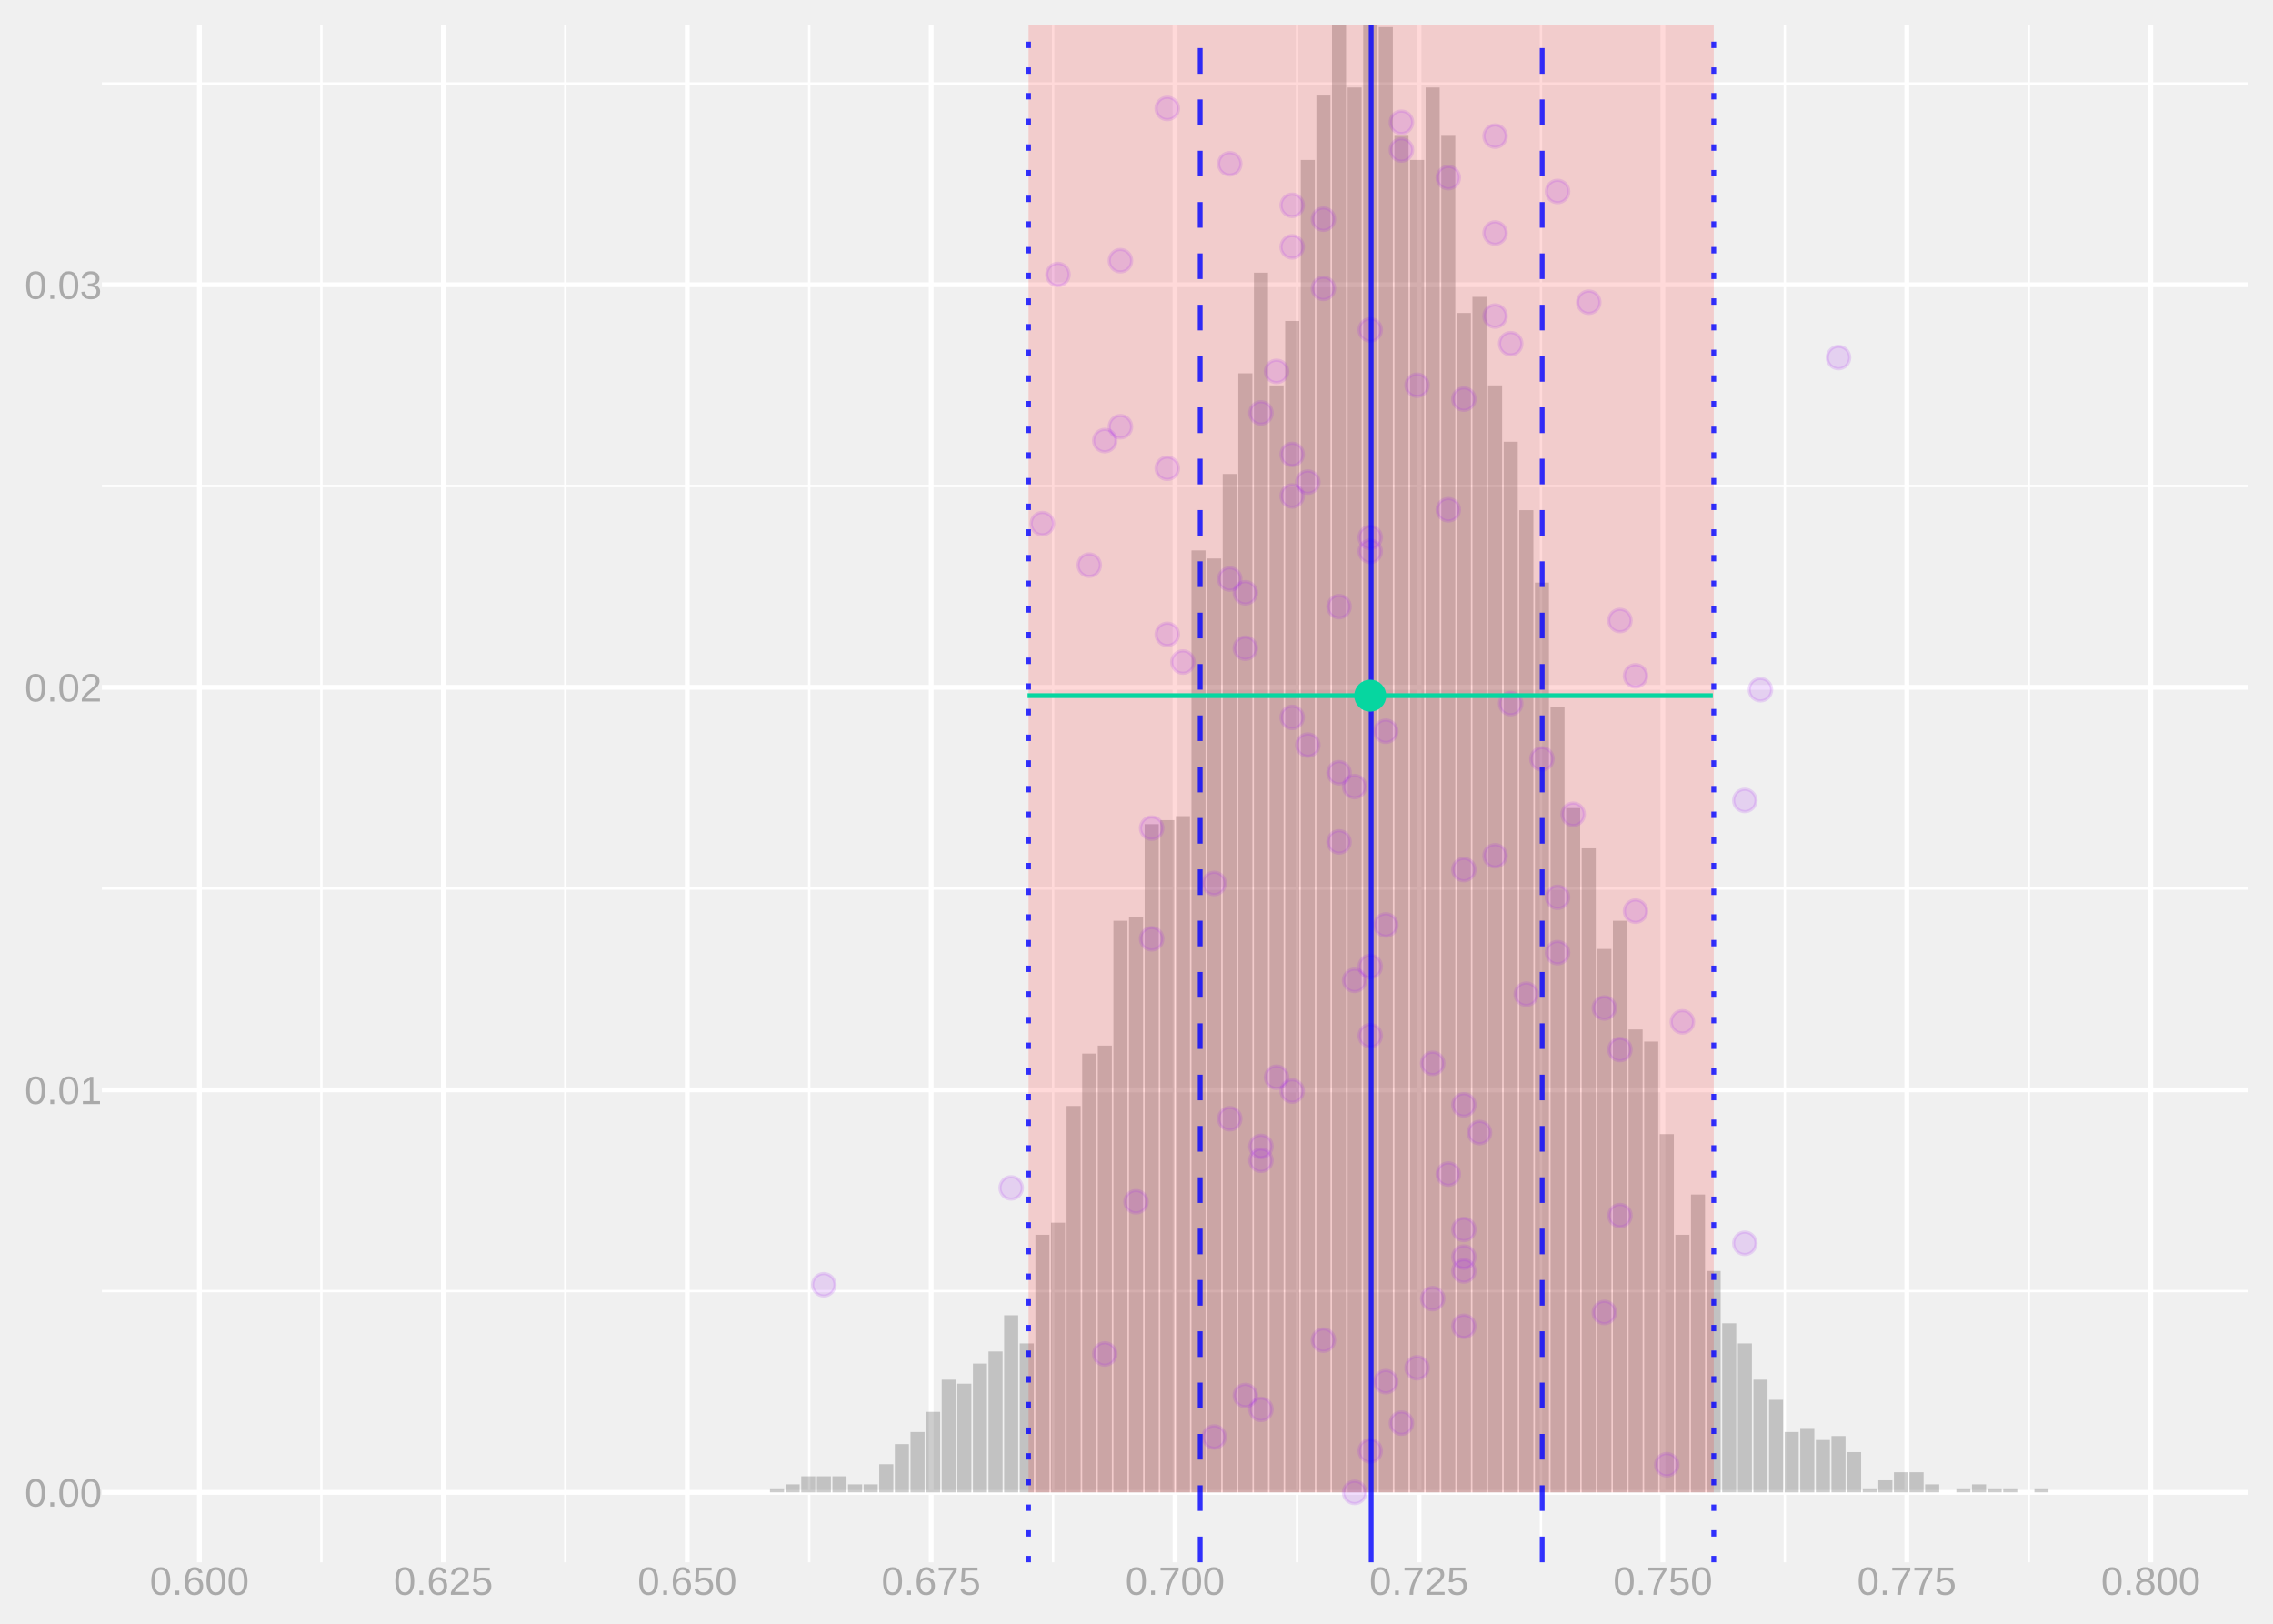
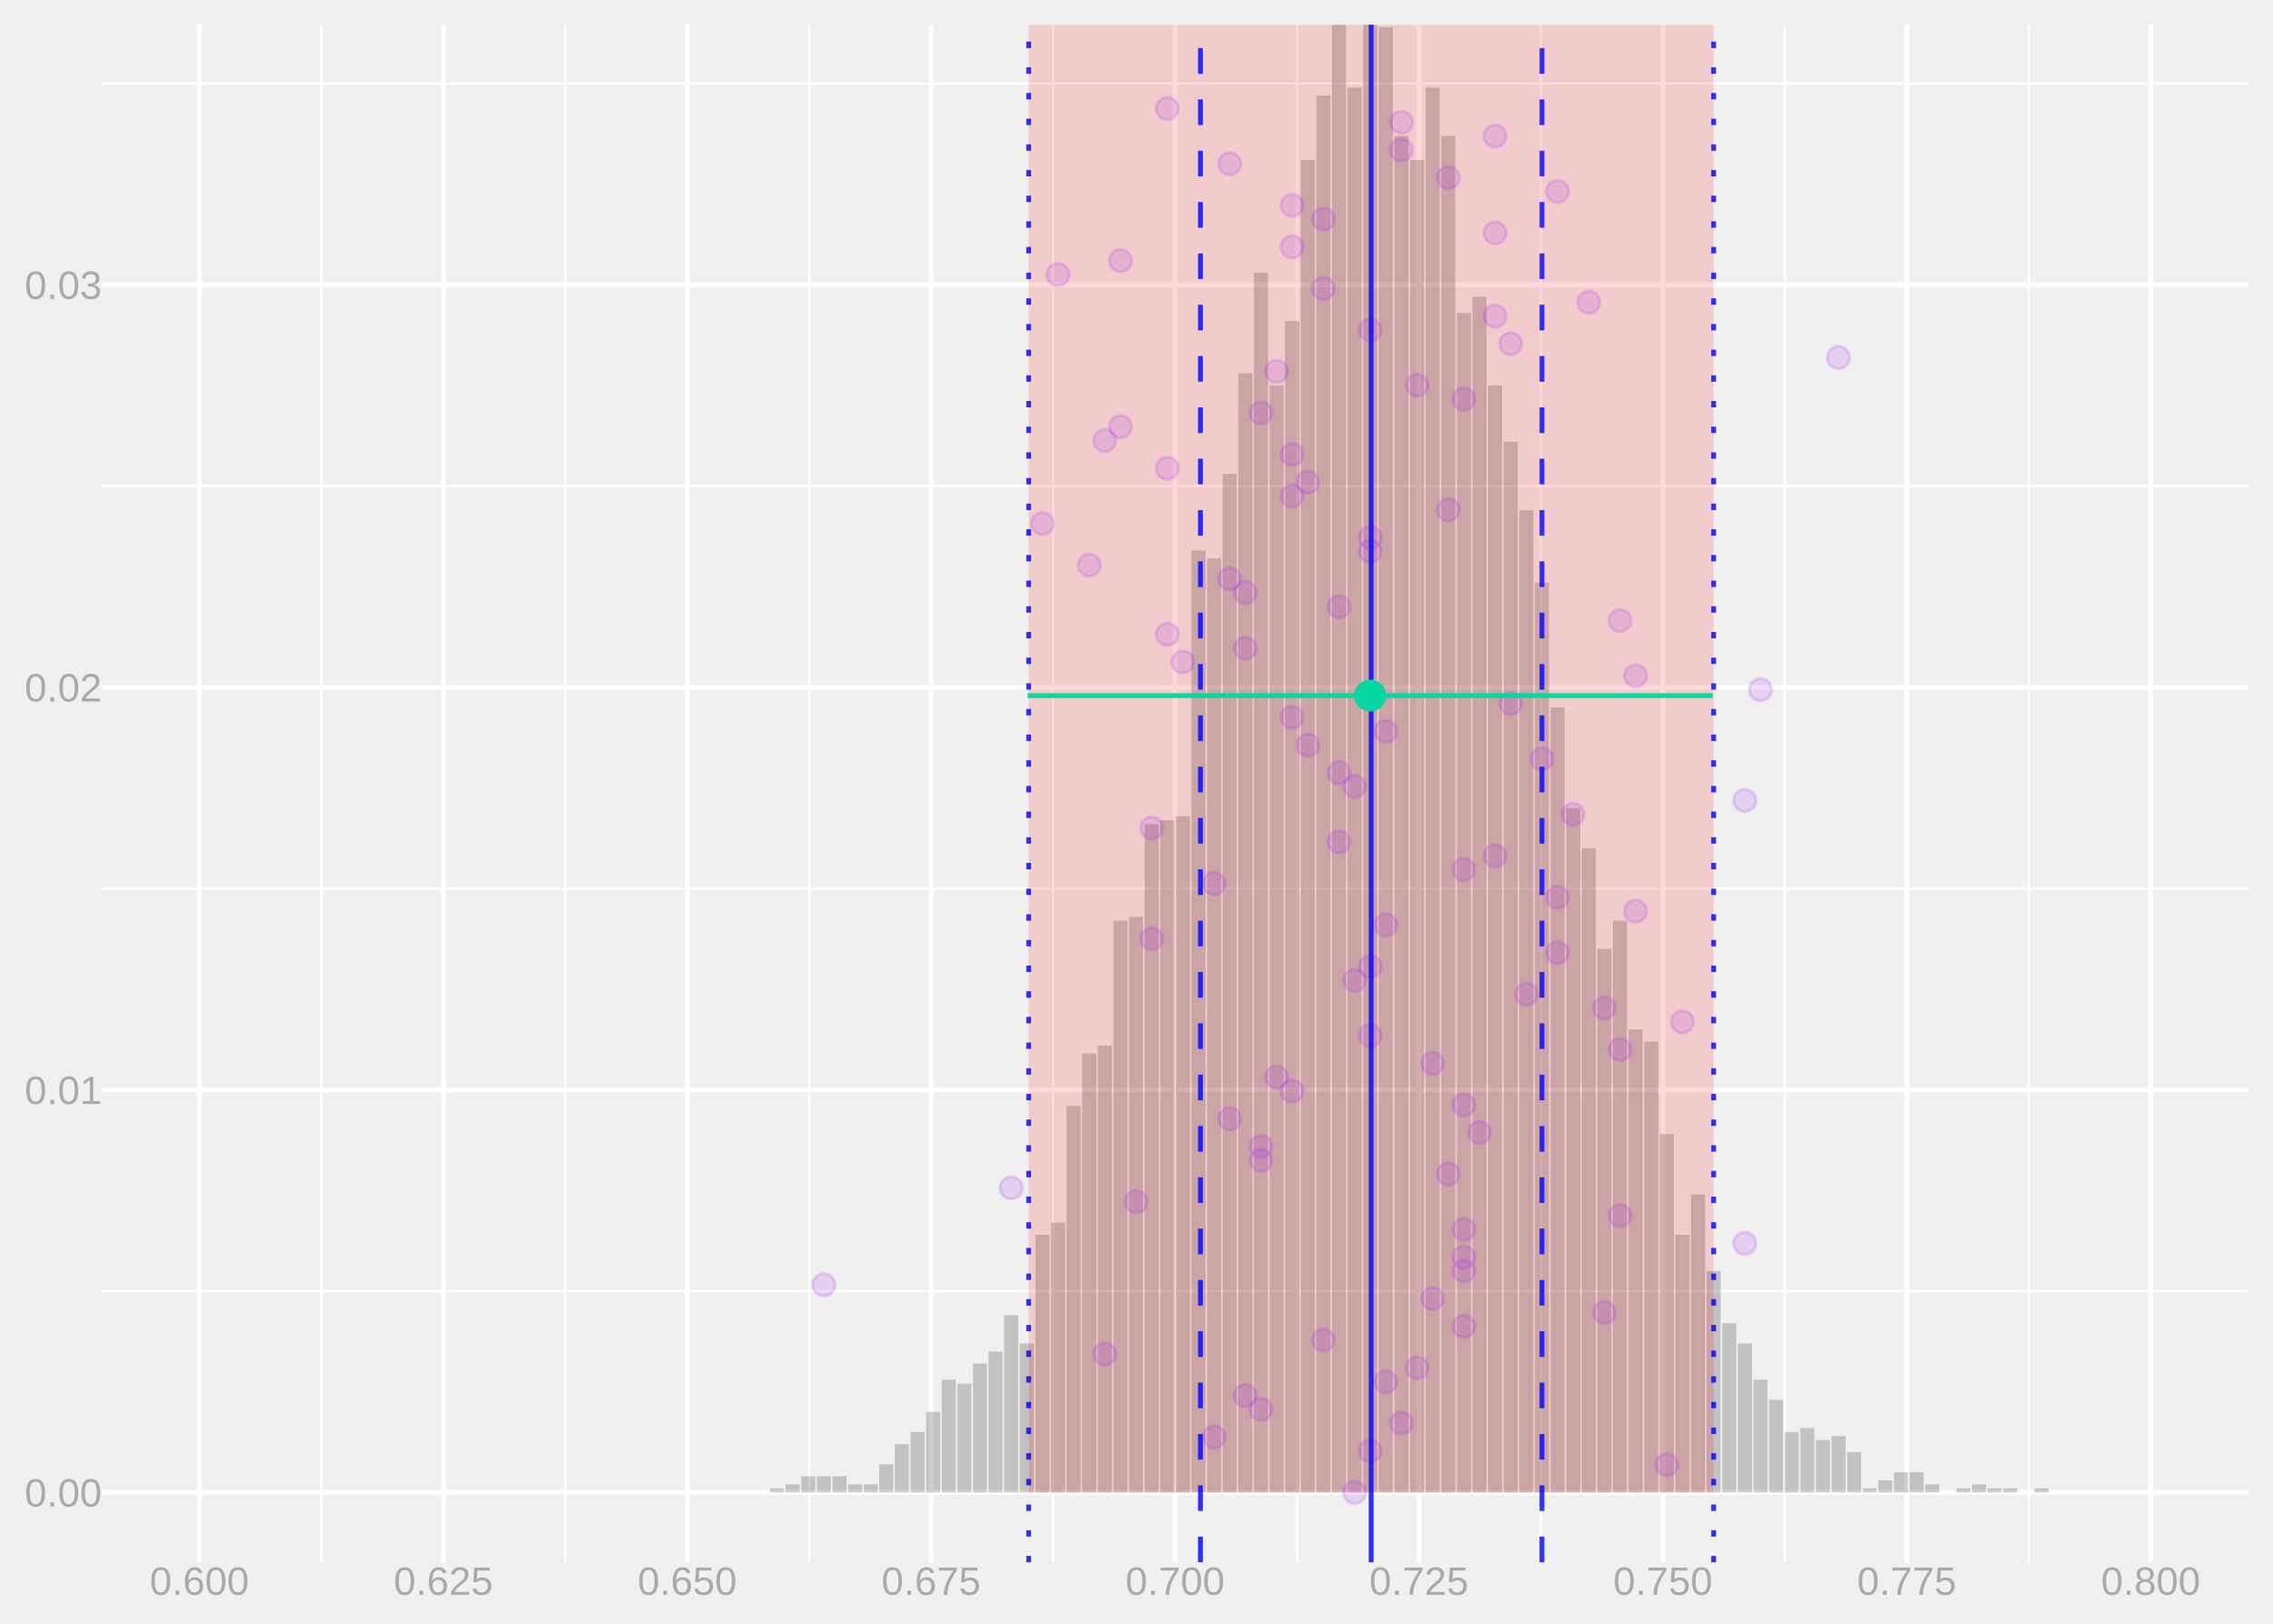
<svg xmlns="http://www.w3.org/2000/svg" width="504.00pt" height="360.00pt" viewBox="0 0 504.00 360.00">
  <g class="svglite">
    <defs>
      <style type="text/css">
    .svglite line, .svglite polyline, .svglite polygon, .svglite path, .svglite rect, .svglite circle {
      fill: none;
      stroke: #000000;
      stroke-linecap: round;
      stroke-linejoin: round;
      stroke-miterlimit: 10.00;
    }
    .svglite text {
      white-space: pre;
    }
    .svglite g.glyphgroup path {
      fill: inherit;
      stroke: none;
    }
  </style>
    </defs>
    <rect width="100%" height="100%" style="stroke: none; fill: none;" />
    <defs>
      <clipPath id="cpMC4wMHw1MDQuMDB8MC4wMHwzNjAuMDA=">
        <rect x="0.00" y="0.00" width="504.00" height="360.00" />
      </clipPath>
    </defs>
    <g clip-path="url(#cpMC4wMHw1MDQuMDB8MC4wMHwzNjAuMDA=)">
      <rect x="0.00" y="0.00" width="504.00" height="360.00" style="stroke-width: 1.07; stroke: none;" />
    </g>
    <defs>
      <clipPath id="cpMjIuNTl8NDk4LjUyfDUuNDh8MzQ2LjM3">
        <rect x="22.59" y="5.48" width="475.93" height="340.89" />
      </clipPath>
    </defs>
    <g clip-path="url(#cpMjIuNTl8NDk4LjUyfDUuNDh8MzQ2LjM3)">
      <rect x="22.59" y="5.48" width="475.93" height="340.89" style="stroke-width: 1.07; stroke: none;" />
      <polyline points="22.59,286.25 498.52,286.25 " style="stroke-width: 0.53; stroke: #FFFFFF; stroke-linecap: butt;" />
      <polyline points="22.59,197.00 498.52,197.00 " style="stroke-width: 0.53; stroke: #FFFFFF; stroke-linecap: butt;" />
      <polyline points="22.59,107.75 498.52,107.75 " style="stroke-width: 0.53; stroke: #FFFFFF; stroke-linecap: butt;" />
      <polyline points="22.59,18.50 498.52,18.50 " style="stroke-width: 0.53; stroke: #FFFFFF; stroke-linecap: butt;" />
      <polyline points="71.26,346.37 71.26,5.48 " style="stroke-width: 0.53; stroke: #FFFFFF; stroke-linecap: butt;" />
      <polyline points="125.35,346.37 125.35,5.48 " style="stroke-width: 0.53; stroke: #FFFFFF; stroke-linecap: butt;" />
      <polyline points="179.43,346.37 179.43,5.48 " style="stroke-width: 0.53; stroke: #FFFFFF; stroke-linecap: butt;" />
      <polyline points="233.51,346.37 233.51,5.48 " style="stroke-width: 0.53; stroke: #FFFFFF; stroke-linecap: butt;" />
      <polyline points="287.60,346.37 287.60,5.48 " style="stroke-width: 0.53; stroke: #FFFFFF; stroke-linecap: butt;" />
      <polyline points="341.68,346.37 341.68,5.48 " style="stroke-width: 0.53; stroke: #FFFFFF; stroke-linecap: butt;" />
      <polyline points="395.76,346.37 395.76,5.48 " style="stroke-width: 0.53; stroke: #FFFFFF; stroke-linecap: butt;" />
      <polyline points="449.85,346.37 449.85,5.48 " style="stroke-width: 0.53; stroke: #FFFFFF; stroke-linecap: butt;" />
      <polyline points="22.59,330.88 498.52,330.88 " style="stroke-width: 1.07; stroke: #FFFFFF; stroke-linecap: butt;" />
      <polyline points="22.59,241.63 498.52,241.63 " style="stroke-width: 1.07; stroke: #FFFFFF; stroke-linecap: butt;" />
      <polyline points="22.59,152.38 498.52,152.38 " style="stroke-width: 1.07; stroke: #FFFFFF; stroke-linecap: butt;" />
      <polyline points="22.59,63.13 498.52,63.13 " style="stroke-width: 1.07; stroke: #FFFFFF; stroke-linecap: butt;" />
      <polyline points="44.22,346.37 44.22,5.48 " style="stroke-width: 1.07; stroke: #FFFFFF; stroke-linecap: butt;" />
      <polyline points="98.31,346.37 98.31,5.48 " style="stroke-width: 1.07; stroke: #FFFFFF; stroke-linecap: butt;" />
      <polyline points="152.39,346.37 152.39,5.48 " style="stroke-width: 1.07; stroke: #FFFFFF; stroke-linecap: butt;" />
      <polyline points="206.47,346.37 206.47,5.48 " style="stroke-width: 1.07; stroke: #FFFFFF; stroke-linecap: butt;" />
      <polyline points="260.55,346.37 260.55,5.48 " style="stroke-width: 1.07; stroke: #FFFFFF; stroke-linecap: butt;" />
      <polyline points="314.64,346.37 314.64,5.48 " style="stroke-width: 1.07; stroke: #FFFFFF; stroke-linecap: butt;" />
      <polyline points="368.72,346.37 368.72,5.48 " style="stroke-width: 1.07; stroke: #FFFFFF; stroke-linecap: butt;" />
      <polyline points="422.80,346.37 422.80,5.48 " style="stroke-width: 1.07; stroke: #FFFFFF; stroke-linecap: butt;" />
      <polyline points="476.89,346.37 476.89,5.48 " style="stroke-width: 1.07; stroke: #FFFFFF; stroke-linecap: butt;" />
      <rect x="170.73" y="329.98" width="3.12" height="0.89" style="stroke-width: 1.07; stroke: none; stroke-linecap: butt; stroke-linejoin: miter; fill: #595959; fill-opacity: 0.30;" />
      <rect x="174.19" y="329.09" width="3.12" height="1.78" style="stroke-width: 1.07; stroke: none; stroke-linecap: butt; stroke-linejoin: miter; fill: #595959; fill-opacity: 0.30;" />
      <rect x="177.66" y="327.31" width="3.12" height="3.57" style="stroke-width: 1.07; stroke: none; stroke-linecap: butt; stroke-linejoin: miter; fill: #595959; fill-opacity: 0.30;" />
      <rect x="181.12" y="327.31" width="3.12" height="3.57" style="stroke-width: 1.07; stroke: none; stroke-linecap: butt; stroke-linejoin: miter; fill: #595959; fill-opacity: 0.30;" />
      <rect x="184.58" y="327.31" width="3.12" height="3.57" style="stroke-width: 1.07; stroke: none; stroke-linecap: butt; stroke-linejoin: miter; fill: #595959; fill-opacity: 0.30;" />
      <rect x="188.04" y="329.09" width="3.12" height="1.78" style="stroke-width: 1.07; stroke: none; stroke-linecap: butt; stroke-linejoin: miter; fill: #595959; fill-opacity: 0.30;" />
      <rect x="191.50" y="329.09" width="3.12" height="1.78" style="stroke-width: 1.07; stroke: none; stroke-linecap: butt; stroke-linejoin: miter; fill: #595959; fill-opacity: 0.30;" />
      <rect x="194.96" y="324.63" width="3.12" height="6.25" style="stroke-width: 1.07; stroke: none; stroke-linecap: butt; stroke-linejoin: miter; fill: #595959; fill-opacity: 0.30;" />
      <rect x="198.42" y="320.17" width="3.12" height="10.71" style="stroke-width: 1.07; stroke: none; stroke-linecap: butt; stroke-linejoin: miter; fill: #595959; fill-opacity: 0.30;" />
      <rect x="201.89" y="317.49" width="3.12" height="13.39" style="stroke-width: 1.07; stroke: none; stroke-linecap: butt; stroke-linejoin: miter; fill: #595959; fill-opacity: 0.30;" />
      <rect x="205.35" y="313.03" width="3.12" height="17.85" style="stroke-width: 1.07; stroke: none; stroke-linecap: butt; stroke-linejoin: miter; fill: #595959; fill-opacity: 0.30;" />
      <rect x="208.81" y="305.89" width="3.12" height="24.99" style="stroke-width: 1.07; stroke: none; stroke-linecap: butt; stroke-linejoin: miter; fill: #595959; fill-opacity: 0.30;" />
      <rect x="212.27" y="306.78" width="3.12" height="24.10" style="stroke-width: 1.07; stroke: none; stroke-linecap: butt; stroke-linejoin: miter; fill: #595959; fill-opacity: 0.30;" />
      <rect x="215.73" y="302.32" width="3.12" height="28.56" style="stroke-width: 1.07; stroke: none; stroke-linecap: butt; stroke-linejoin: miter; fill: #595959; fill-opacity: 0.30;" />
      <rect x="219.19" y="299.64" width="3.12" height="31.24" style="stroke-width: 1.07; stroke: none; stroke-linecap: butt; stroke-linejoin: miter; fill: #595959; fill-opacity: 0.30;" />
      <rect x="222.65" y="291.61" width="3.12" height="39.27" style="stroke-width: 1.07; stroke: none; stroke-linecap: butt; stroke-linejoin: miter; fill: #595959; fill-opacity: 0.30;" />
      <rect x="226.11" y="297.85" width="3.12" height="33.02" style="stroke-width: 1.07; stroke: none; stroke-linecap: butt; stroke-linejoin: miter; fill: #595959; fill-opacity: 0.30;" />
      <rect x="229.58" y="273.76" width="3.12" height="57.12" style="stroke-width: 1.07; stroke: none; stroke-linecap: butt; stroke-linejoin: miter; fill: #595959; fill-opacity: 0.30;" />
      <rect x="233.04" y="271.08" width="3.12" height="59.80" style="stroke-width: 1.07; stroke: none; stroke-linecap: butt; stroke-linejoin: miter; fill: #595959; fill-opacity: 0.30;" />
      <rect x="236.50" y="245.20" width="3.12" height="85.68" style="stroke-width: 1.07; stroke: none; stroke-linecap: butt; stroke-linejoin: miter; fill: #595959; fill-opacity: 0.30;" />
      <rect x="239.96" y="233.59" width="3.12" height="97.28" style="stroke-width: 1.07; stroke: none; stroke-linecap: butt; stroke-linejoin: miter; fill: #595959; fill-opacity: 0.30;" />
      <rect x="243.42" y="231.81" width="3.12" height="99.07" style="stroke-width: 1.07; stroke: none; stroke-linecap: butt; stroke-linejoin: miter; fill: #595959; fill-opacity: 0.30;" />
      <rect x="246.88" y="204.14" width="3.12" height="126.73" style="stroke-width: 1.07; stroke: none; stroke-linecap: butt; stroke-linejoin: miter; fill: #595959; fill-opacity: 0.30;" />
      <rect x="250.34" y="203.25" width="3.12" height="127.63" style="stroke-width: 1.07; stroke: none; stroke-linecap: butt; stroke-linejoin: miter; fill: #595959; fill-opacity: 0.30;" />
      <rect x="253.81" y="182.72" width="3.12" height="148.15" style="stroke-width: 1.07; stroke: none; stroke-linecap: butt; stroke-linejoin: miter; fill: #595959; fill-opacity: 0.30;" />
      <rect x="257.27" y="181.83" width="3.12" height="149.05" style="stroke-width: 1.07; stroke: none; stroke-linecap: butt; stroke-linejoin: miter; fill: #595959; fill-opacity: 0.30;" />
      <rect x="260.73" y="180.94" width="3.12" height="149.94" style="stroke-width: 1.07; stroke: none; stroke-linecap: butt; stroke-linejoin: miter; fill: #595959; fill-opacity: 0.30;" />
      <rect x="264.19" y="122.03" width="3.12" height="208.84" style="stroke-width: 1.07; stroke: none; stroke-linecap: butt; stroke-linejoin: miter; fill: #595959; fill-opacity: 0.30;" />
      <rect x="267.65" y="123.82" width="3.12" height="207.06" style="stroke-width: 1.07; stroke: none; stroke-linecap: butt; stroke-linejoin: miter; fill: #595959; fill-opacity: 0.30;" />
      <rect x="271.11" y="105.08" width="3.12" height="225.80" style="stroke-width: 1.07; stroke: none; stroke-linecap: butt; stroke-linejoin: miter; fill: #595959; fill-opacity: 0.30;" />
      <rect x="274.57" y="82.76" width="3.12" height="248.11" style="stroke-width: 1.07; stroke: none; stroke-linecap: butt; stroke-linejoin: miter; fill: #595959; fill-opacity: 0.30;" />
      <rect x="278.03" y="60.45" width="3.12" height="270.42" style="stroke-width: 1.07; stroke: none; stroke-linecap: butt; stroke-linejoin: miter; fill: #595959; fill-opacity: 0.30;" />
      <rect x="281.50" y="85.44" width="3.12" height="245.43" style="stroke-width: 1.07; stroke: none; stroke-linecap: butt; stroke-linejoin: miter; fill: #595959; fill-opacity: 0.30;" />
      <rect x="284.96" y="71.16" width="3.12" height="259.71" style="stroke-width: 1.07; stroke: none; stroke-linecap: butt; stroke-linejoin: miter; fill: #595959; fill-opacity: 0.30;" />
      <rect x="288.42" y="35.46" width="3.12" height="295.41" style="stroke-width: 1.07; stroke: none; stroke-linecap: butt; stroke-linejoin: miter; fill: #595959; fill-opacity: 0.30;" />
      <rect x="291.88" y="21.18" width="3.12" height="309.69" style="stroke-width: 1.07; stroke: none; stroke-linecap: butt; stroke-linejoin: miter; fill: #595959; fill-opacity: 0.30;" />
      <rect x="295.34" y="5.12" width="3.12" height="325.76" style="stroke-width: 1.07; stroke: none; stroke-linecap: butt; stroke-linejoin: miter; fill: #595959; fill-opacity: 0.30;" />
      <rect x="298.80" y="19.40" width="3.12" height="311.48" style="stroke-width: 1.07; stroke: none; stroke-linecap: butt; stroke-linejoin: miter; fill: #595959; fill-opacity: 0.30;" />
      <rect x="302.26" y="-15.41" width="3.12" height="346.29" style="stroke-width: 1.07; stroke: none; stroke-linecap: butt; stroke-linejoin: miter; fill: #595959; fill-opacity: 0.30;" />
      <rect x="305.72" y="6.01" width="3.12" height="324.87" style="stroke-width: 1.07; stroke: none; stroke-linecap: butt; stroke-linejoin: miter; fill: #595959; fill-opacity: 0.30;" />
      <rect x="309.19" y="30.11" width="3.12" height="300.77" style="stroke-width: 1.07; stroke: none; stroke-linecap: butt; stroke-linejoin: miter; fill: #595959; fill-opacity: 0.30;" />
      <rect x="312.65" y="35.46" width="3.12" height="295.41" style="stroke-width: 1.07; stroke: none; stroke-linecap: butt; stroke-linejoin: miter; fill: #595959; fill-opacity: 0.30;" />
      <rect x="316.11" y="19.40" width="3.12" height="311.48" style="stroke-width: 1.07; stroke: none; stroke-linecap: butt; stroke-linejoin: miter; fill: #595959; fill-opacity: 0.30;" />
      <rect x="319.57" y="30.11" width="3.12" height="300.77" style="stroke-width: 1.07; stroke: none; stroke-linecap: butt; stroke-linejoin: miter; fill: #595959; fill-opacity: 0.30;" />
      <rect x="323.03" y="69.38" width="3.12" height="261.50" style="stroke-width: 1.07; stroke: none; stroke-linecap: butt; stroke-linejoin: miter; fill: #595959; fill-opacity: 0.30;" />
      <rect x="326.49" y="65.81" width="3.12" height="265.07" style="stroke-width: 1.07; stroke: none; stroke-linecap: butt; stroke-linejoin: miter; fill: #595959; fill-opacity: 0.30;" />
      <rect x="329.95" y="85.44" width="3.12" height="245.43" style="stroke-width: 1.07; stroke: none; stroke-linecap: butt; stroke-linejoin: miter; fill: #595959; fill-opacity: 0.30;" />
      <rect x="333.42" y="97.94" width="3.12" height="232.94" style="stroke-width: 1.07; stroke: none; stroke-linecap: butt; stroke-linejoin: miter; fill: #595959; fill-opacity: 0.30;" />
      <rect x="336.88" y="113.11" width="3.12" height="217.77" style="stroke-width: 1.07; stroke: none; stroke-linecap: butt; stroke-linejoin: miter; fill: #595959; fill-opacity: 0.30;" />
      <rect x="340.34" y="129.17" width="3.12" height="201.70" style="stroke-width: 1.07; stroke: none; stroke-linecap: butt; stroke-linejoin: miter; fill: #595959; fill-opacity: 0.30;" />
      <rect x="343.80" y="156.84" width="3.12" height="174.04" style="stroke-width: 1.07; stroke: none; stroke-linecap: butt; stroke-linejoin: miter; fill: #595959; fill-opacity: 0.30;" />
      <rect x="347.26" y="179.15" width="3.12" height="151.72" style="stroke-width: 1.07; stroke: none; stroke-linecap: butt; stroke-linejoin: miter; fill: #595959; fill-opacity: 0.30;" />
      <rect x="350.72" y="188.08" width="3.12" height="142.80" style="stroke-width: 1.07; stroke: none; stroke-linecap: butt; stroke-linejoin: miter; fill: #595959; fill-opacity: 0.30;" />
      <rect x="354.18" y="210.39" width="3.12" height="120.49" style="stroke-width: 1.07; stroke: none; stroke-linecap: butt; stroke-linejoin: miter; fill: #595959; fill-opacity: 0.30;" />
      <rect x="357.64" y="204.14" width="3.12" height="126.73" style="stroke-width: 1.07; stroke: none; stroke-linecap: butt; stroke-linejoin: miter; fill: #595959; fill-opacity: 0.30;" />
      <rect x="361.11" y="228.24" width="3.12" height="102.64" style="stroke-width: 1.07; stroke: none; stroke-linecap: butt; stroke-linejoin: miter; fill: #595959; fill-opacity: 0.30;" />
      <rect x="364.57" y="230.92" width="3.12" height="99.96" style="stroke-width: 1.07; stroke: none; stroke-linecap: butt; stroke-linejoin: miter; fill: #595959; fill-opacity: 0.30;" />
      <rect x="368.03" y="251.44" width="3.12" height="79.43" style="stroke-width: 1.07; stroke: none; stroke-linecap: butt; stroke-linejoin: miter; fill: #595959; fill-opacity: 0.30;" />
      <rect x="371.49" y="273.76" width="3.12" height="57.12" style="stroke-width: 1.07; stroke: none; stroke-linecap: butt; stroke-linejoin: miter; fill: #595959; fill-opacity: 0.30;" />
      <rect x="374.95" y="264.83" width="3.12" height="66.04" style="stroke-width: 1.07; stroke: none; stroke-linecap: butt; stroke-linejoin: miter; fill: #595959; fill-opacity: 0.30;" />
      <rect x="378.41" y="281.79" width="3.12" height="49.09" style="stroke-width: 1.07; stroke: none; stroke-linecap: butt; stroke-linejoin: miter; fill: #595959; fill-opacity: 0.30;" />
      <rect x="381.87" y="293.39" width="3.12" height="37.48" style="stroke-width: 1.07; stroke: none; stroke-linecap: butt; stroke-linejoin: miter; fill: #595959; fill-opacity: 0.30;" />
      <rect x="385.34" y="297.85" width="3.12" height="33.02" style="stroke-width: 1.07; stroke: none; stroke-linecap: butt; stroke-linejoin: miter; fill: #595959; fill-opacity: 0.30;" />
      <rect x="388.80" y="305.89" width="3.12" height="24.99" style="stroke-width: 1.07; stroke: none; stroke-linecap: butt; stroke-linejoin: miter; fill: #595959; fill-opacity: 0.30;" />
      <rect x="392.26" y="310.35" width="3.12" height="20.53" style="stroke-width: 1.07; stroke: none; stroke-linecap: butt; stroke-linejoin: miter; fill: #595959; fill-opacity: 0.30;" />
      <rect x="395.72" y="317.49" width="3.12" height="13.39" style="stroke-width: 1.07; stroke: none; stroke-linecap: butt; stroke-linejoin: miter; fill: #595959; fill-opacity: 0.30;" />
      <rect x="399.18" y="316.60" width="3.12" height="14.28" style="stroke-width: 1.07; stroke: none; stroke-linecap: butt; stroke-linejoin: miter; fill: #595959; fill-opacity: 0.30;" />
      <rect x="402.64" y="319.27" width="3.12" height="11.60" style="stroke-width: 1.07; stroke: none; stroke-linecap: butt; stroke-linejoin: miter; fill: #595959; fill-opacity: 0.30;" />
      <rect x="406.10" y="318.38" width="3.12" height="12.49" style="stroke-width: 1.07; stroke: none; stroke-linecap: butt; stroke-linejoin: miter; fill: #595959; fill-opacity: 0.30;" />
      <rect x="409.56" y="321.95" width="3.12" height="8.92" style="stroke-width: 1.07; stroke: none; stroke-linecap: butt; stroke-linejoin: miter; fill: #595959; fill-opacity: 0.30;" />
      <rect x="413.03" y="329.98" width="3.12" height="0.89" style="stroke-width: 1.07; stroke: none; stroke-linecap: butt; stroke-linejoin: miter; fill: #595959; fill-opacity: 0.30;" />
      <rect x="416.49" y="328.20" width="3.12" height="2.68" style="stroke-width: 1.07; stroke: none; stroke-linecap: butt; stroke-linejoin: miter; fill: #595959; fill-opacity: 0.30;" />
      <rect x="419.95" y="326.41" width="3.12" height="4.46" style="stroke-width: 1.07; stroke: none; stroke-linecap: butt; stroke-linejoin: miter; fill: #595959; fill-opacity: 0.30;" />
      <rect x="423.41" y="326.41" width="3.12" height="4.46" style="stroke-width: 1.07; stroke: none; stroke-linecap: butt; stroke-linejoin: miter; fill: #595959; fill-opacity: 0.30;" />
      <rect x="426.87" y="329.09" width="3.12" height="1.78" style="stroke-width: 1.07; stroke: none; stroke-linecap: butt; stroke-linejoin: miter; fill: #595959; fill-opacity: 0.30;" />
      <rect x="433.79" y="329.98" width="3.12" height="0.89" style="stroke-width: 1.07; stroke: none; stroke-linecap: butt; stroke-linejoin: miter; fill: #595959; fill-opacity: 0.30;" />
      <rect x="437.26" y="329.09" width="3.12" height="1.78" style="stroke-width: 1.07; stroke: none; stroke-linecap: butt; stroke-linejoin: miter; fill: #595959; fill-opacity: 0.30;" />
      <rect x="440.72" y="329.98" width="3.12" height="0.89" style="stroke-width: 1.07; stroke: none; stroke-linecap: butt; stroke-linejoin: miter; fill: #595959; fill-opacity: 0.30;" />
      <rect x="444.18" y="329.98" width="3.12" height="0.89" style="stroke-width: 1.07; stroke: none; stroke-linecap: butt; stroke-linejoin: miter; fill: #595959; fill-opacity: 0.30;" />
      <rect x="451.10" y="329.98" width="3.12" height="0.89" style="stroke-width: 1.07; stroke: none; stroke-linecap: butt; stroke-linejoin: miter; fill: #595959; fill-opacity: 0.30;" />
-       <rect x="228.06" y="5.48" width="151.94" height="325.40" style="stroke-width: 1.07; stroke: none; stroke-linecap: butt; stroke-linejoin: miter; fill: #FF0000; fill-opacity: 0.15;" />
+       <rect x="228.09" y="5.48" width="151.88" height="325.40" style="stroke-width: 1.07; stroke: none; stroke-linecap: butt; stroke-linejoin: miter; fill: #FF0000; fill-opacity: 0.15;" />
      <circle cx="300.36" cy="330.88" r="2.49" style="stroke-width: 0.71; stroke: #A020F0; stroke-opacity: 0.15; fill: #A020F0; fill-opacity: 0.15;" />
      <circle cx="303.82" cy="122.23" r="2.49" style="stroke-width: 0.71; stroke: #A020F0; stroke-opacity: 0.15; fill: #A020F0; fill-opacity: 0.15;" />
      <circle cx="345.36" cy="211.21" r="2.49" style="stroke-width: 0.71; stroke: #A020F0; stroke-opacity: 0.15; fill: #A020F0; fill-opacity: 0.15;" />
      <circle cx="373.05" cy="226.55" r="2.49" style="stroke-width: 0.71; stroke: #A020F0; stroke-opacity: 0.15; fill: #A020F0; fill-opacity: 0.15;" />
      <circle cx="293.44" cy="63.93" r="2.49" style="stroke-width: 0.71; stroke: #A020F0; stroke-opacity: 0.15; fill: #A020F0; fill-opacity: 0.15;" />
      <circle cx="345.36" cy="198.94" r="2.49" style="stroke-width: 0.71; stroke: #A020F0; stroke-opacity: 0.15; fill: #A020F0; fill-opacity: 0.15;" />
      <circle cx="317.67" cy="287.92" r="2.49" style="stroke-width: 0.71; stroke: #A020F0; stroke-opacity: 0.15; fill: #A020F0; fill-opacity: 0.15;" />
      <circle cx="407.66" cy="79.27" r="2.49" style="stroke-width: 0.71; stroke: #A020F0; stroke-opacity: 0.15; fill: #A020F0; fill-opacity: 0.15;" />
      <circle cx="362.66" cy="149.84" r="2.49" style="stroke-width: 0.71; stroke: #A020F0; stroke-opacity: 0.15; fill: #A020F0; fill-opacity: 0.15;" />
      <circle cx="300.36" cy="174.39" r="2.49" style="stroke-width: 0.71; stroke: #A020F0; stroke-opacity: 0.15; fill: #A020F0; fill-opacity: 0.15;" />
      <circle cx="331.51" cy="70.07" r="2.49" style="stroke-width: 0.71; stroke: #A020F0; stroke-opacity: 0.15; fill: #A020F0; fill-opacity: 0.15;" />
      <circle cx="251.90" cy="266.44" r="2.49" style="stroke-width: 0.71; stroke: #A020F0; stroke-opacity: 0.15; fill: #A020F0; fill-opacity: 0.15;" />
      <circle cx="289.98" cy="165.19" r="2.49" style="stroke-width: 0.71; stroke: #A020F0; stroke-opacity: 0.15; fill: #A020F0; fill-opacity: 0.15;" />
      <circle cx="258.82" cy="103.82" r="2.49" style="stroke-width: 0.71; stroke: #A020F0; stroke-opacity: 0.15; fill: #A020F0; fill-opacity: 0.15;" />
      <circle cx="276.13" cy="309.40" r="2.49" style="stroke-width: 0.71; stroke: #A020F0; stroke-opacity: 0.15; fill: #A020F0; fill-opacity: 0.15;" />
      <circle cx="289.98" cy="106.89" r="2.49" style="stroke-width: 0.71; stroke: #A020F0; stroke-opacity: 0.15; fill: #A020F0; fill-opacity: 0.15;" />
      <circle cx="324.59" cy="88.48" r="2.49" style="stroke-width: 0.71; stroke: #A020F0; stroke-opacity: 0.15; fill: #A020F0; fill-opacity: 0.15;" />
      <circle cx="300.36" cy="217.35" r="2.49" style="stroke-width: 0.71; stroke: #A020F0; stroke-opacity: 0.15; fill: #A020F0; fill-opacity: 0.15;" />
      <circle cx="334.97" cy="76.20" r="2.49" style="stroke-width: 0.71; stroke: #A020F0; stroke-opacity: 0.15; fill: #A020F0; fill-opacity: 0.15;" />
      <circle cx="310.74" cy="33.25" r="2.49" style="stroke-width: 0.71; stroke: #A020F0; stroke-opacity: 0.15; fill: #A020F0; fill-opacity: 0.15;" />
      <circle cx="269.21" cy="195.87" r="2.49" style="stroke-width: 0.71; stroke: #A020F0; stroke-opacity: 0.15; fill: #A020F0; fill-opacity: 0.15;" />
      <circle cx="303.82" cy="73.14" r="2.49" style="stroke-width: 0.71; stroke: #A020F0; stroke-opacity: 0.15; fill: #A020F0; fill-opacity: 0.15;" />
      <circle cx="303.82" cy="229.62" r="2.49" style="stroke-width: 0.71; stroke: #A020F0; stroke-opacity: 0.15; fill: #A020F0; fill-opacity: 0.15;" />
      <circle cx="355.74" cy="223.48" r="2.49" style="stroke-width: 0.71; stroke: #A020F0; stroke-opacity: 0.15; fill: #A020F0; fill-opacity: 0.15;" />
      <circle cx="231.13" cy="116.09" r="2.49" style="stroke-width: 0.71; stroke: #A020F0; stroke-opacity: 0.15; fill: #A020F0; fill-opacity: 0.15;" />
      <circle cx="272.67" cy="36.32" r="2.49" style="stroke-width: 0.71; stroke: #A020F0; stroke-opacity: 0.15; fill: #A020F0; fill-opacity: 0.15;" />
      <circle cx="362.66" cy="202.01" r="2.49" style="stroke-width: 0.71; stroke: #A020F0; stroke-opacity: 0.15; fill: #A020F0; fill-opacity: 0.15;" />
      <circle cx="303.82" cy="214.28" r="2.49" style="stroke-width: 0.71; stroke: #A020F0; stroke-opacity: 0.15; fill: #A020F0; fill-opacity: 0.15;" />
      <circle cx="359.20" cy="269.51" r="2.49" style="stroke-width: 0.71; stroke: #A020F0; stroke-opacity: 0.15; fill: #A020F0; fill-opacity: 0.15;" />
      <circle cx="324.59" cy="244.96" r="2.49" style="stroke-width: 0.71; stroke: #A020F0; stroke-opacity: 0.15; fill: #A020F0; fill-opacity: 0.15;" />
      <circle cx="286.51" cy="109.96" r="2.49" style="stroke-width: 0.71; stroke: #A020F0; stroke-opacity: 0.15; fill: #A020F0; fill-opacity: 0.15;" />
      <circle cx="314.21" cy="85.41" r="2.49" style="stroke-width: 0.71; stroke: #A020F0; stroke-opacity: 0.15; fill: #A020F0; fill-opacity: 0.15;" />
      <circle cx="255.36" cy="208.14" r="2.49" style="stroke-width: 0.71; stroke: #A020F0; stroke-opacity: 0.15; fill: #A020F0; fill-opacity: 0.15;" />
      <circle cx="303.82" cy="119.16" r="2.49" style="stroke-width: 0.71; stroke: #A020F0; stroke-opacity: 0.15; fill: #A020F0; fill-opacity: 0.15;" />
      <circle cx="279.59" cy="254.17" r="2.49" style="stroke-width: 0.71; stroke: #A020F0; stroke-opacity: 0.15; fill: #A020F0; fill-opacity: 0.15;" />
      <circle cx="310.74" cy="27.11" r="2.49" style="stroke-width: 0.71; stroke: #A020F0; stroke-opacity: 0.15; fill: #A020F0; fill-opacity: 0.15;" />
      <circle cx="331.51" cy="51.66" r="2.49" style="stroke-width: 0.71; stroke: #A020F0; stroke-opacity: 0.15; fill: #A020F0; fill-opacity: 0.15;" />
      <circle cx="286.51" cy="100.75" r="2.49" style="stroke-width: 0.71; stroke: #A020F0; stroke-opacity: 0.15; fill: #A020F0; fill-opacity: 0.15;" />
      <circle cx="279.59" cy="312.47" r="2.49" style="stroke-width: 0.71; stroke: #A020F0; stroke-opacity: 0.15; fill: #A020F0; fill-opacity: 0.15;" />
      <circle cx="279.59" cy="257.24" r="2.49" style="stroke-width: 0.71; stroke: #A020F0; stroke-opacity: 0.15; fill: #A020F0; fill-opacity: 0.15;" />
      <circle cx="359.20" cy="232.69" r="2.49" style="stroke-width: 0.71; stroke: #A020F0; stroke-opacity: 0.15; fill: #A020F0; fill-opacity: 0.15;" />
      <circle cx="345.36" cy="42.45" r="2.49" style="stroke-width: 0.71; stroke: #A020F0; stroke-opacity: 0.15; fill: #A020F0; fill-opacity: 0.15;" />
      <circle cx="369.59" cy="324.74" r="2.49" style="stroke-width: 0.71; stroke: #A020F0; stroke-opacity: 0.15; fill: #A020F0; fill-opacity: 0.15;" />
      <circle cx="324.59" cy="192.80" r="2.49" style="stroke-width: 0.71; stroke: #A020F0; stroke-opacity: 0.15; fill: #A020F0; fill-opacity: 0.15;" />
      <circle cx="386.89" cy="275.65" r="2.49" style="stroke-width: 0.71; stroke: #A020F0; stroke-opacity: 0.15; fill: #A020F0; fill-opacity: 0.15;" />
      <circle cx="224.21" cy="263.37" r="2.49" style="stroke-width: 0.71; stroke: #A020F0; stroke-opacity: 0.15; fill: #A020F0; fill-opacity: 0.15;" />
      <circle cx="293.44" cy="48.59" r="2.49" style="stroke-width: 0.71; stroke: #A020F0; stroke-opacity: 0.15; fill: #A020F0; fill-opacity: 0.15;" />
      <circle cx="286.51" cy="54.73" r="2.49" style="stroke-width: 0.71; stroke: #A020F0; stroke-opacity: 0.15; fill: #A020F0; fill-opacity: 0.15;" />
      <circle cx="331.51" cy="30.18" r="2.49" style="stroke-width: 0.71; stroke: #A020F0; stroke-opacity: 0.15; fill: #A020F0; fill-opacity: 0.15;" />
      <circle cx="296.90" cy="134.50" r="2.49" style="stroke-width: 0.71; stroke: #A020F0; stroke-opacity: 0.15; fill: #A020F0; fill-opacity: 0.15;" />
      <circle cx="258.82" cy="24.04" r="2.49" style="stroke-width: 0.71; stroke: #A020F0; stroke-opacity: 0.15; fill: #A020F0; fill-opacity: 0.15;" />
      <circle cx="258.82" cy="140.64" r="2.49" style="stroke-width: 0.71; stroke: #A020F0; stroke-opacity: 0.15; fill: #A020F0; fill-opacity: 0.15;" />
      <circle cx="321.13" cy="260.30" r="2.49" style="stroke-width: 0.71; stroke: #A020F0; stroke-opacity: 0.15; fill: #A020F0; fill-opacity: 0.15;" />
      <circle cx="241.52" cy="125.30" r="2.49" style="stroke-width: 0.71; stroke: #A020F0; stroke-opacity: 0.15; fill: #A020F0; fill-opacity: 0.15;" />
      <circle cx="348.82" cy="180.53" r="2.49" style="stroke-width: 0.71; stroke: #A020F0; stroke-opacity: 0.15; fill: #A020F0; fill-opacity: 0.15;" />
      <circle cx="386.89" cy="177.46" r="2.49" style="stroke-width: 0.71; stroke: #A020F0; stroke-opacity: 0.15; fill: #A020F0; fill-opacity: 0.15;" />
      <circle cx="276.13" cy="131.43" r="2.49" style="stroke-width: 0.71; stroke: #A020F0; stroke-opacity: 0.15; fill: #A020F0; fill-opacity: 0.15;" />
      <circle cx="293.44" cy="297.12" r="2.49" style="stroke-width: 0.71; stroke: #A020F0; stroke-opacity: 0.15; fill: #A020F0; fill-opacity: 0.15;" />
      <circle cx="324.59" cy="278.71" r="2.49" style="stroke-width: 0.71; stroke: #A020F0; stroke-opacity: 0.15; fill: #A020F0; fill-opacity: 0.15;" />
      <circle cx="338.43" cy="220.42" r="2.49" style="stroke-width: 0.71; stroke: #A020F0; stroke-opacity: 0.15; fill: #A020F0; fill-opacity: 0.15;" />
      <circle cx="355.74" cy="290.99" r="2.49" style="stroke-width: 0.71; stroke: #A020F0; stroke-opacity: 0.15; fill: #A020F0; fill-opacity: 0.15;" />
      <circle cx="272.67" cy="128.37" r="2.49" style="stroke-width: 0.71; stroke: #A020F0; stroke-opacity: 0.15; fill: #A020F0; fill-opacity: 0.15;" />
      <circle cx="296.90" cy="186.66" r="2.49" style="stroke-width: 0.71; stroke: #A020F0; stroke-opacity: 0.15; fill: #A020F0; fill-opacity: 0.15;" />
      <circle cx="255.36" cy="183.60" r="2.49" style="stroke-width: 0.71; stroke: #A020F0; stroke-opacity: 0.15; fill: #A020F0; fill-opacity: 0.15;" />
      <circle cx="244.98" cy="97.68" r="2.49" style="stroke-width: 0.71; stroke: #A020F0; stroke-opacity: 0.15; fill: #A020F0; fill-opacity: 0.15;" />
      <circle cx="286.51" cy="241.89" r="2.49" style="stroke-width: 0.71; stroke: #A020F0; stroke-opacity: 0.15; fill: #A020F0; fill-opacity: 0.15;" />
      <circle cx="334.97" cy="155.98" r="2.49" style="stroke-width: 0.71; stroke: #A020F0; stroke-opacity: 0.15; fill: #A020F0; fill-opacity: 0.15;" />
      <circle cx="307.28" cy="162.12" r="2.49" style="stroke-width: 0.71; stroke: #A020F0; stroke-opacity: 0.15; fill: #A020F0; fill-opacity: 0.15;" />
      <circle cx="248.44" cy="94.61" r="2.49" style="stroke-width: 0.71; stroke: #A020F0; stroke-opacity: 0.15; fill: #A020F0; fill-opacity: 0.15;" />
      <circle cx="321.13" cy="113.02" r="2.49" style="stroke-width: 0.71; stroke: #A020F0; stroke-opacity: 0.15; fill: #A020F0; fill-opacity: 0.15;" />
      <circle cx="324.59" cy="294.06" r="2.49" style="stroke-width: 0.71; stroke: #A020F0; stroke-opacity: 0.15; fill: #A020F0; fill-opacity: 0.15;" />
      <circle cx="324.59" cy="281.78" r="2.49" style="stroke-width: 0.71; stroke: #A020F0; stroke-opacity: 0.15; fill: #A020F0; fill-opacity: 0.15;" />
      <circle cx="296.90" cy="171.32" r="2.49" style="stroke-width: 0.71; stroke: #A020F0; stroke-opacity: 0.15; fill: #A020F0; fill-opacity: 0.15;" />
      <circle cx="283.05" cy="82.34" r="2.49" style="stroke-width: 0.71; stroke: #A020F0; stroke-opacity: 0.15; fill: #A020F0; fill-opacity: 0.15;" />
      <circle cx="248.44" cy="57.79" r="2.49" style="stroke-width: 0.71; stroke: #A020F0; stroke-opacity: 0.15; fill: #A020F0; fill-opacity: 0.15;" />
      <circle cx="331.51" cy="189.73" r="2.49" style="stroke-width: 0.71; stroke: #A020F0; stroke-opacity: 0.15; fill: #A020F0; fill-opacity: 0.15;" />
      <circle cx="359.20" cy="137.57" r="2.49" style="stroke-width: 0.71; stroke: #A020F0; stroke-opacity: 0.15; fill: #A020F0; fill-opacity: 0.15;" />
      <circle cx="314.21" cy="303.26" r="2.49" style="stroke-width: 0.71; stroke: #A020F0; stroke-opacity: 0.15; fill: #A020F0; fill-opacity: 0.15;" />
      <circle cx="352.28" cy="67.00" r="2.49" style="stroke-width: 0.71; stroke: #A020F0; stroke-opacity: 0.15; fill: #A020F0; fill-opacity: 0.15;" />
      <circle cx="324.59" cy="272.58" r="2.49" style="stroke-width: 0.71; stroke: #A020F0; stroke-opacity: 0.15; fill: #A020F0; fill-opacity: 0.15;" />
      <circle cx="286.51" cy="159.05" r="2.49" style="stroke-width: 0.71; stroke: #A020F0; stroke-opacity: 0.15; fill: #A020F0; fill-opacity: 0.15;" />
      <circle cx="262.29" cy="146.78" r="2.49" style="stroke-width: 0.71; stroke: #A020F0; stroke-opacity: 0.15; fill: #A020F0; fill-opacity: 0.15;" />
      <circle cx="321.13" cy="39.38" r="2.49" style="stroke-width: 0.71; stroke: #A020F0; stroke-opacity: 0.15; fill: #A020F0; fill-opacity: 0.15;" />
      <circle cx="244.98" cy="300.19" r="2.49" style="stroke-width: 0.71; stroke: #A020F0; stroke-opacity: 0.15; fill: #A020F0; fill-opacity: 0.15;" />
      <circle cx="328.05" cy="251.10" r="2.49" style="stroke-width: 0.71; stroke: #A020F0; stroke-opacity: 0.15; fill: #A020F0; fill-opacity: 0.15;" />
      <circle cx="182.67" cy="284.85" r="2.49" style="stroke-width: 0.71; stroke: #A020F0; stroke-opacity: 0.15; fill: #A020F0; fill-opacity: 0.15;" />
      <circle cx="279.59" cy="91.55" r="2.49" style="stroke-width: 0.71; stroke: #A020F0; stroke-opacity: 0.15; fill: #A020F0; fill-opacity: 0.15;" />
      <circle cx="283.05" cy="238.83" r="2.49" style="stroke-width: 0.71; stroke: #A020F0; stroke-opacity: 0.15; fill: #A020F0; fill-opacity: 0.15;" />
      <circle cx="303.82" cy="321.67" r="2.49" style="stroke-width: 0.71; stroke: #A020F0; stroke-opacity: 0.15; fill: #A020F0; fill-opacity: 0.15;" />
      <circle cx="390.35" cy="152.91" r="2.49" style="stroke-width: 0.71; stroke: #A020F0; stroke-opacity: 0.15; fill: #A020F0; fill-opacity: 0.15;" />
      <circle cx="276.13" cy="143.71" r="2.49" style="stroke-width: 0.71; stroke: #A020F0; stroke-opacity: 0.15; fill: #A020F0; fill-opacity: 0.15;" />
      <circle cx="317.67" cy="235.76" r="2.49" style="stroke-width: 0.71; stroke: #A020F0; stroke-opacity: 0.15; fill: #A020F0; fill-opacity: 0.15;" />
      <circle cx="272.67" cy="248.03" r="2.49" style="stroke-width: 0.71; stroke: #A020F0; stroke-opacity: 0.15; fill: #A020F0; fill-opacity: 0.15;" />
      <circle cx="307.28" cy="306.33" r="2.49" style="stroke-width: 0.71; stroke: #A020F0; stroke-opacity: 0.15; fill: #A020F0; fill-opacity: 0.15;" />
      <circle cx="307.28" cy="205.07" r="2.49" style="stroke-width: 0.71; stroke: #A020F0; stroke-opacity: 0.15; fill: #A020F0; fill-opacity: 0.15;" />
      <circle cx="341.90" cy="168.25" r="2.49" style="stroke-width: 0.71; stroke: #A020F0; stroke-opacity: 0.15; fill: #A020F0; fill-opacity: 0.15;" />
      <circle cx="286.51" cy="45.52" r="2.49" style="stroke-width: 0.71; stroke: #A020F0; stroke-opacity: 0.15; fill: #A020F0; fill-opacity: 0.15;" />
      <circle cx="310.74" cy="315.53" r="2.49" style="stroke-width: 0.71; stroke: #A020F0; stroke-opacity: 0.15; fill: #A020F0; fill-opacity: 0.15;" />
      <circle cx="234.59" cy="60.86" r="2.49" style="stroke-width: 0.71; stroke: #A020F0; stroke-opacity: 0.15; fill: #A020F0; fill-opacity: 0.15;" />
      <circle cx="269.21" cy="318.60" r="2.49" style="stroke-width: 0.71; stroke: #A020F0; stroke-opacity: 0.15; fill: #A020F0; fill-opacity: 0.15;" />
      <line x1="304.03" y1="346.37" x2="304.03" y2="5.48" style="stroke-width: 1.07; stroke: #0000FF; stroke-opacity: 0.80; stroke-linecap: butt;" />
-       <line x1="266.12" y1="346.37" x2="266.12" y2="5.48" style="stroke-width: 1.07; stroke: #0000FF; stroke-opacity: 0.80; stroke-dasharray: 5.69,5.69; stroke-linecap: butt;" />
-       <line x1="341.95" y1="346.37" x2="341.95" y2="5.48" style="stroke-width: 1.07; stroke: #0000FF; stroke-opacity: 0.80; stroke-dasharray: 5.69,5.69; stroke-linecap: butt;" />
-       <line x1="228.06" y1="346.37" x2="228.06" y2="5.48" style="stroke-width: 1.07; stroke: #0000FF; stroke-opacity: 0.80; stroke-dasharray: 1.42,4.27; stroke-linecap: butt;" />
-       <line x1="380.00" y1="346.37" x2="380.00" y2="5.48" style="stroke-width: 1.07; stroke: #0000FF; stroke-opacity: 0.80; stroke-dasharray: 1.42,4.27; stroke-linecap: butt;" />
-       <line x1="227.85" y1="154.23" x2="379.79" y2="154.23" style="stroke-width: 1.07; stroke: #06D6A0; stroke-linecap: butt;" />
+       <line x1="266.17" y1="346.37" x2="266.17" y2="5.48" style="stroke-width: 1.07; stroke: #0000FF; stroke-opacity: 0.80; stroke-dasharray: 5.69,5.69; stroke-linecap: butt;" />
+       <line x1="341.90" y1="346.37" x2="341.90" y2="5.48" style="stroke-width: 1.07; stroke: #0000FF; stroke-opacity: 0.80; stroke-dasharray: 5.69,5.69; stroke-linecap: butt;" />
+       <line x1="228.09" y1="346.37" x2="228.09" y2="5.48" style="stroke-width: 1.07; stroke: #0000FF; stroke-opacity: 0.80; stroke-dasharray: 1.42,4.27; stroke-linecap: butt;" />
+       <line x1="379.97" y1="346.37" x2="379.97" y2="5.48" style="stroke-width: 1.07; stroke: #0000FF; stroke-opacity: 0.80; stroke-dasharray: 1.42,4.27; stroke-linecap: butt;" />
+       <line x1="227.88" y1="154.23" x2="379.76" y2="154.23" style="stroke-width: 1.07; stroke: #06D6A0; stroke-linecap: butt;" />
      <circle cx="303.82" cy="154.23" r="2.84" style="stroke-width: 1.42; stroke: #06D6A0; fill: #06D6A0;" />
    </g>
    <g clip-path="url(#cpMC4wMHw1MDQuMDB8MC4wMHwzNjAuMDA=)">
      <text x="14.03" y="334.03" text-anchor="middle" style="font-size: 8.80px;fill: #AAAAAA; font-family: &quot;Arial&quot;;" textLength="17.11px" lengthAdjust="spacingAndGlyphs">0.00</text>
      <text x="14.03" y="244.78" text-anchor="middle" style="font-size: 8.80px;fill: #AAAAAA; font-family: &quot;Arial&quot;;" textLength="17.11px" lengthAdjust="spacingAndGlyphs">0.01</text>
      <text x="14.03" y="155.53" text-anchor="middle" style="font-size: 8.80px;fill: #AAAAAA; font-family: &quot;Arial&quot;;" textLength="17.11px" lengthAdjust="spacingAndGlyphs">0.02</text>
      <text x="14.03" y="66.28" text-anchor="middle" style="font-size: 8.80px;fill: #AAAAAA; font-family: &quot;Arial&quot;;" textLength="17.11px" lengthAdjust="spacingAndGlyphs">0.03</text>
      <text x="44.22" y="353.60" text-anchor="middle" style="font-size: 8.80px;fill: #AAAAAA; font-family: &quot;Arial&quot;;" textLength="22.00px" lengthAdjust="spacingAndGlyphs">0.600</text>
      <text x="98.31" y="353.60" text-anchor="middle" style="font-size: 8.80px;fill: #AAAAAA; font-family: &quot;Arial&quot;;" textLength="22.00px" lengthAdjust="spacingAndGlyphs">0.625</text>
      <text x="152.39" y="353.60" text-anchor="middle" style="font-size: 8.80px;fill: #AAAAAA; font-family: &quot;Arial&quot;;" textLength="22.00px" lengthAdjust="spacingAndGlyphs">0.650</text>
      <text x="206.47" y="353.60" text-anchor="middle" style="font-size: 8.80px;fill: #AAAAAA; font-family: &quot;Arial&quot;;" textLength="22.00px" lengthAdjust="spacingAndGlyphs">0.675</text>
      <text x="260.55" y="353.60" text-anchor="middle" style="font-size: 8.80px;fill: #AAAAAA; font-family: &quot;Arial&quot;;" textLength="22.00px" lengthAdjust="spacingAndGlyphs">0.700</text>
      <text x="314.64" y="353.60" text-anchor="middle" style="font-size: 8.80px;fill: #AAAAAA; font-family: &quot;Arial&quot;;" textLength="22.00px" lengthAdjust="spacingAndGlyphs">0.725</text>
      <text x="368.72" y="353.60" text-anchor="middle" style="font-size: 8.80px;fill: #AAAAAA; font-family: &quot;Arial&quot;;" textLength="22.00px" lengthAdjust="spacingAndGlyphs">0.750</text>
      <text x="422.80" y="353.60" text-anchor="middle" style="font-size: 8.80px;fill: #AAAAAA; font-family: &quot;Arial&quot;;" textLength="22.00px" lengthAdjust="spacingAndGlyphs">0.775</text>
      <text x="476.89" y="353.60" text-anchor="middle" style="font-size: 8.80px;fill: #AAAAAA; font-family: &quot;Arial&quot;;" textLength="22.00px" lengthAdjust="spacingAndGlyphs">0.800</text>
    </g>
  </g>
</svg>
